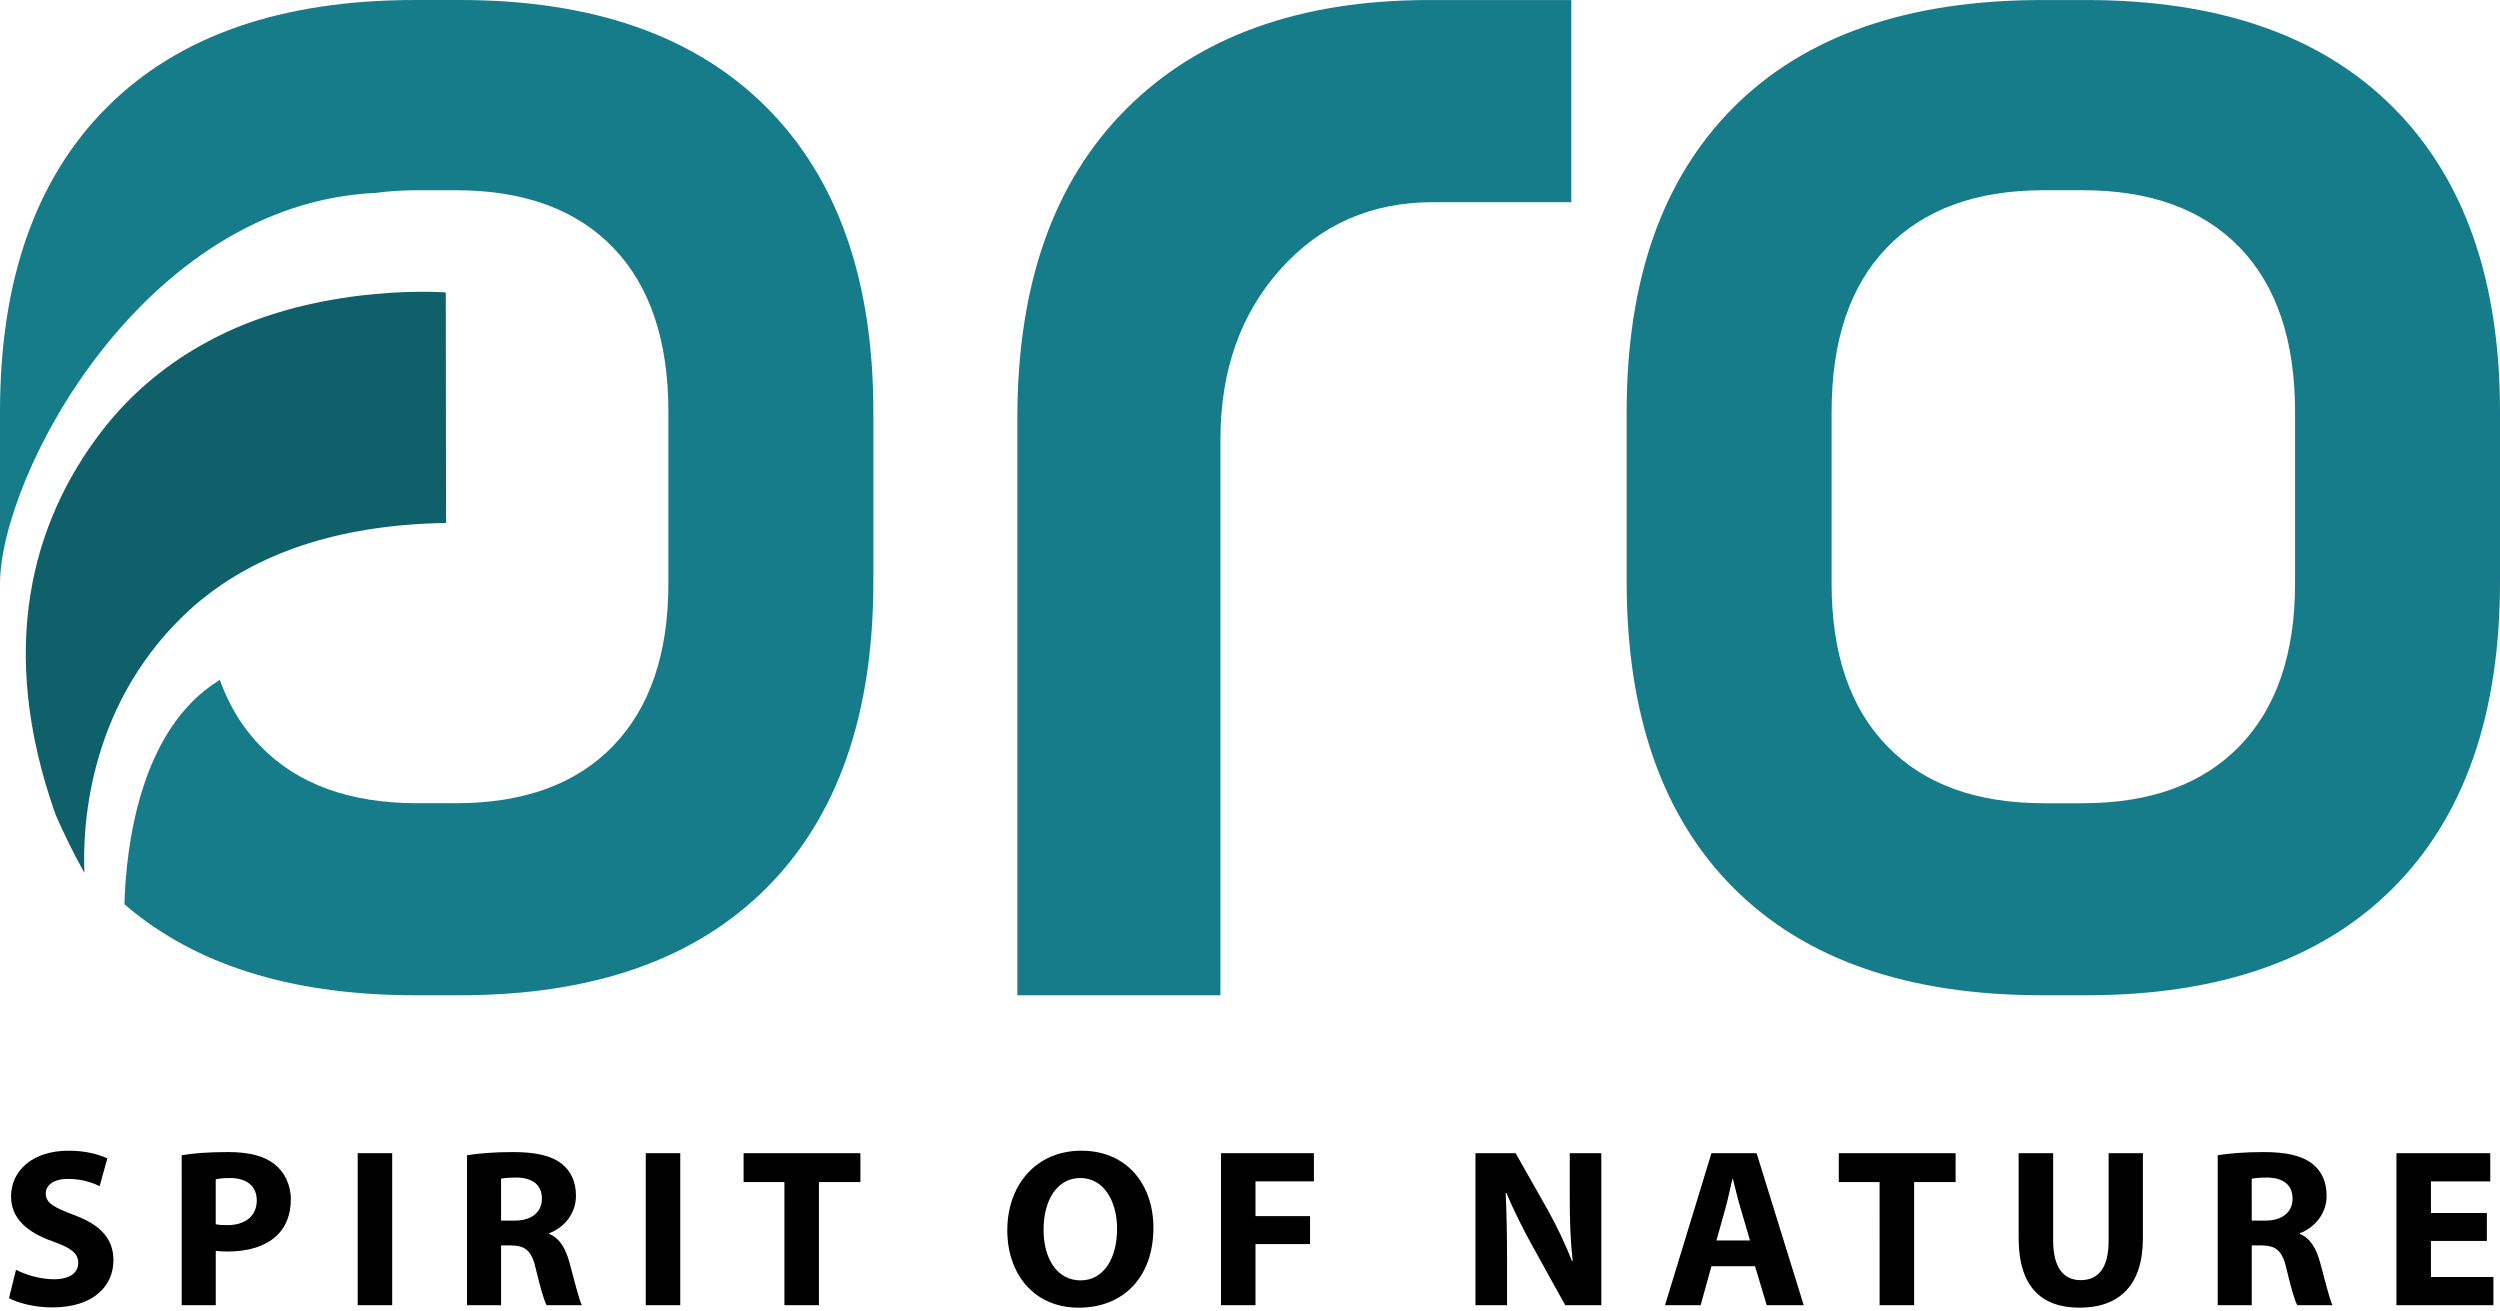
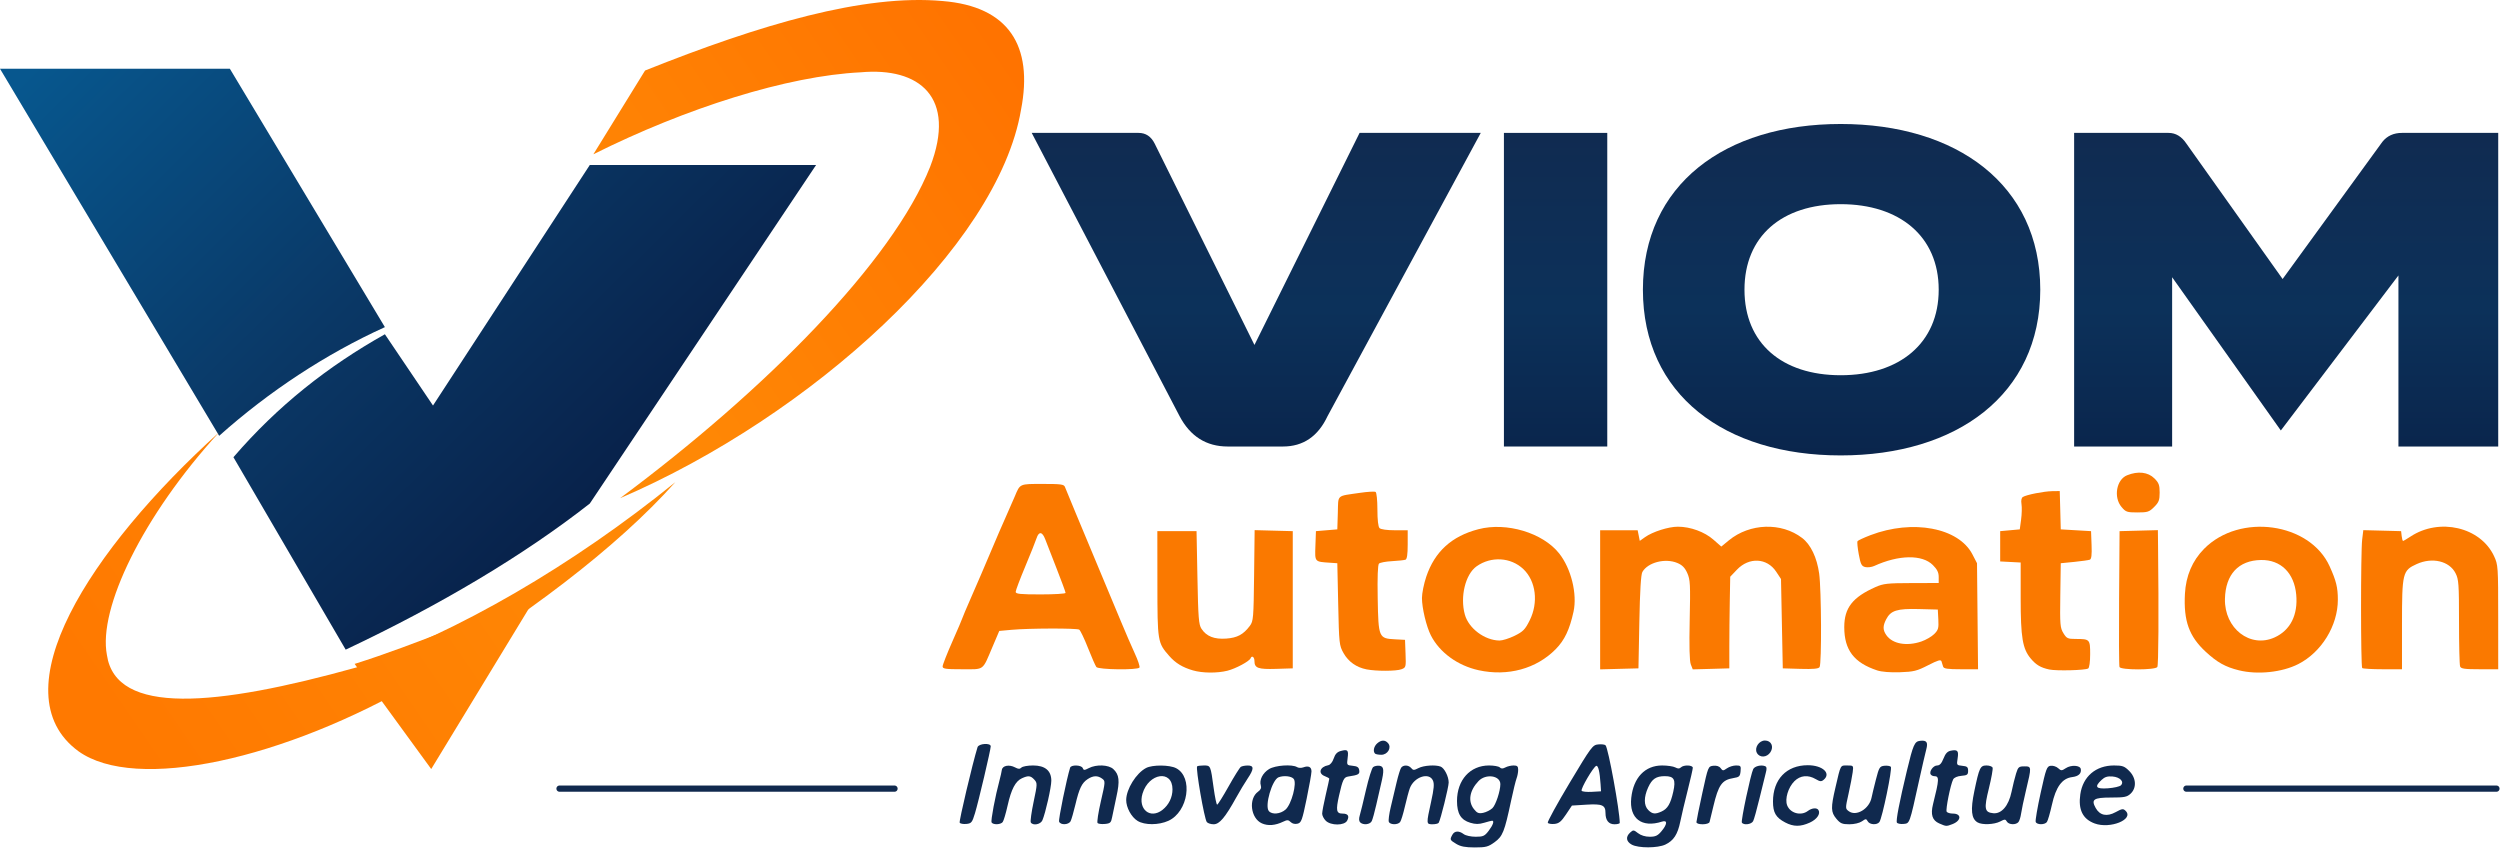
- <svg xmlns="http://www.w3.org/2000/svg" width="187" height="98" viewBox="0 0 187 98" fill="none">
-   <path d="M65.328 30.801V43.51C65.328 53.452 62.656 61.096 57.316 66.434C51.975 71.777 44.334 74.446 34.389 74.446H31.075C22.248 74.446 15.237 72.382 10.044 68.248C9.794 68.049 9.548 67.847 9.308 67.638C9.424 63.466 10.405 54.518 16.447 50.856C16.653 51.433 16.889 51.986 17.154 52.513C17.77 53.745 18.543 54.842 19.474 55.801C22.237 58.655 26.148 60.081 31.213 60.081H34.114C39.176 60.081 43.091 58.656 45.854 55.801C48.614 52.948 49.995 48.894 49.995 43.645V30.801C49.995 25.463 48.614 21.363 45.854 18.511C43.091 15.656 39.176 14.23 34.114 14.23H31.213C30.135 14.23 29.108 14.294 28.135 14.426C10.65 15.214 0 35.641 0 43.694V30.8C0 20.949 2.671 13.354 8.012 8.011C13.35 2.673 21.039 0 31.076 0H34.39C44.335 0 51.976 2.672 57.317 8.011C62.656 13.354 65.328 20.951 65.328 30.801Z" fill="#167C8A" />
-   <path d="M117.532 15.124H107.173C102.568 15.124 98.769 16.796 95.778 20.14C92.785 23.484 91.289 27.725 91.289 32.862V74.445H76.098V31.263C76.098 21.28 78.812 13.575 84.246 8.145C89.678 2.717 97.229 0.003 106.897 0.003H117.532V15.124Z" fill="#167C8A" />
-   <path d="M129.684 66.435C124.343 61.096 121.674 53.452 121.674 43.508V30.801C121.674 20.95 124.343 13.354 129.684 8.013C135.023 2.674 142.712 0.003 152.749 0.003H156.063C166.007 0.003 173.649 2.674 178.99 8.013C184.329 13.354 187 20.95 187 30.801V43.508C187 53.452 184.329 61.096 178.99 66.435C173.649 71.776 166.007 74.445 156.063 74.445H152.749C142.712 74.445 135.023 71.776 129.684 66.435ZM167.526 55.8C170.288 52.947 171.67 48.894 171.67 43.646V30.801C171.67 25.462 170.288 21.365 167.526 18.51C164.764 15.657 160.85 14.228 155.787 14.228H152.887C147.822 14.228 143.909 15.657 141.147 18.51C138.385 21.365 137.004 25.462 137.004 30.801V43.646C137.004 48.894 138.385 52.947 141.147 55.8C143.909 58.655 147.822 60.082 152.887 60.082H155.787C160.85 60.082 164.764 58.655 167.526 55.8Z" fill="#167C8A" />
-   <path d="M33.364 39.117C24.928 39.256 19.102 41.581 15.087 44.843C14.761 45.105 14.445 45.377 14.143 45.655C13.992 45.794 13.844 45.934 13.699 46.073C6.401 53.149 6.188 62.26 6.315 65.274C6.3 65.26 6.29 65.244 6.28 65.231C5.502 63.832 4.793 62.397 4.151 60.921C-0.262 48.451 2.432 39.047 7.536 32.346C9.717 29.488 12.292 27.4 14.945 25.881C14.95 25.878 14.954 25.875 14.96 25.871C15.605 25.503 16.256 25.165 16.907 24.86C24.742 21.187 33.345 21.876 33.345 21.876L33.364 39.117Z" fill="#0F606B" />
-   <path d="M1.197 94.981C1.89 95.335 2.952 95.688 4.049 95.688C5.229 95.688 5.853 95.199 5.853 94.457C5.853 93.748 5.313 93.344 3.948 92.855C2.058 92.197 0.827 91.151 0.827 89.497C0.827 87.557 2.445 86.072 5.128 86.072C6.41 86.072 7.355 86.342 8.028 86.646L7.455 88.721C7 88.503 6.19 88.181 5.077 88.181C3.965 88.181 3.423 88.687 3.423 89.277C3.423 90.003 4.065 90.323 5.532 90.881C7.539 91.623 8.484 92.668 8.484 94.271C8.484 96.177 7.017 97.795 3.896 97.795C2.596 97.795 1.315 97.458 0.674 97.104L1.197 94.981Z" fill="black" />
-   <path d="M13.59 86.411C14.382 86.275 15.496 86.174 17.065 86.174C18.651 86.174 19.781 86.479 20.54 87.085C21.266 87.659 21.756 88.604 21.756 89.717C21.756 90.831 21.385 91.775 20.711 92.416C19.833 93.243 18.534 93.614 17.016 93.614C16.679 93.614 16.375 93.596 16.138 93.563V97.628H13.591L13.59 86.411ZM16.136 91.573C16.355 91.623 16.626 91.641 16.996 91.641C18.363 91.641 19.206 90.949 19.206 89.786C19.206 88.74 18.481 88.116 17.198 88.116C16.676 88.116 16.322 88.166 16.136 88.217V91.573Z" fill="black" />
-   <path d="M29.336 86.258V97.629H26.756V86.258H29.336Z" fill="black" />
-   <path d="M34.934 86.411C35.761 86.275 36.992 86.174 38.358 86.174C40.046 86.174 41.226 86.428 42.036 87.068C42.71 87.609 43.082 88.4 43.082 89.446C43.082 90.897 42.052 91.893 41.074 92.247V92.297C41.866 92.617 42.305 93.376 42.592 94.423C42.946 95.705 43.3 97.19 43.52 97.628H40.889C40.703 97.308 40.434 96.38 40.096 94.98C39.793 93.563 39.304 93.175 38.257 93.158H37.48V97.628H34.934V86.411ZM37.48 91.302H38.493C39.776 91.302 40.534 90.662 40.534 89.667C40.534 88.621 39.826 88.097 38.644 88.08C38.02 88.08 37.666 88.131 37.479 88.164L37.48 91.302Z" fill="black" />
-   <path d="M50.883 86.258V97.629H48.303V86.258H50.883Z" fill="black" />
-   <path d="M58.674 88.418H55.621V86.258H64.359V88.418H61.256V97.629H58.675L58.674 88.418Z" fill="black" />
-   <path d="M86.275 91.826C86.275 95.553 84.015 97.814 80.692 97.814C77.317 97.814 75.346 95.267 75.346 92.029C75.346 88.621 77.522 86.073 80.879 86.073C84.369 86.073 86.275 88.689 86.275 91.826ZM78.059 91.978C78.059 94.205 79.105 95.773 80.826 95.773C82.563 95.773 83.558 94.12 83.558 91.911C83.558 89.871 82.579 88.115 80.809 88.115C79.072 88.115 78.059 89.768 78.059 91.978Z" fill="black" />
-   <path d="M91.33 86.258H98.279V88.367H93.91V90.966H97.993V93.057H93.91V97.629H91.33V86.258Z" fill="black" />
-   <path d="M110.365 97.629V86.258H113.368L115.729 90.425C116.405 91.623 117.079 93.04 117.585 94.323H117.636C117.468 92.821 117.417 91.285 117.417 89.583V86.258H119.779V97.629H117.079L114.65 93.242C113.975 92.028 113.234 90.56 112.676 89.228L112.626 89.245C112.694 90.747 112.727 92.349 112.727 94.205V97.63H110.365V97.629Z" fill="black" />
-   <path d="M128.017 94.71L127.208 97.629H124.543L128.018 86.258H131.393L134.918 97.629H132.152L131.275 94.71H128.017ZM130.902 92.788L130.194 90.374C129.991 89.7 129.789 88.857 129.621 88.182H129.587C129.419 88.857 129.25 89.718 129.064 90.374L128.39 92.788H130.902Z" fill="black" />
-   <path d="M140.594 88.418H137.541V86.258H146.279V88.418H143.176V97.629H140.595L140.594 88.418Z" fill="black" />
-   <path d="M153.576 86.258V92.804C153.576 94.76 154.319 95.755 155.634 95.755C156.984 95.755 157.725 94.81 157.725 92.804V86.258H160.289V92.635C160.289 96.145 158.518 97.814 155.548 97.814C152.682 97.814 150.994 96.229 150.994 92.602V86.258H153.576Z" fill="black" />
-   <path d="M165.883 86.411C166.71 86.275 167.941 86.174 169.307 86.174C170.995 86.174 172.175 86.428 172.985 87.068C173.659 87.609 174.031 88.4 174.031 89.446C174.031 90.897 173.001 91.893 172.023 92.247V92.297C172.815 92.617 173.254 93.376 173.541 94.423C173.895 95.705 174.249 97.19 174.469 97.628H171.838C171.652 97.308 171.383 96.38 171.046 94.98C170.742 93.563 170.253 93.175 169.206 93.158H168.43V97.628H165.883V86.411ZM168.43 91.302H169.442C170.725 91.302 171.483 90.662 171.483 89.667C171.483 88.621 170.775 88.097 169.593 88.08C168.969 88.08 168.615 88.131 168.429 88.164L168.43 91.302Z" fill="black" />
-   <path d="M186.018 92.823H181.834V95.521H186.508V97.63H179.254V86.26H186.272V88.368H181.835V90.731H186.019L186.018 92.823Z" fill="black" />
+ <svg xmlns="http://www.w3.org/2000/svg" width="1403" height="476" viewBox="0 0 1403 476" fill="none">
+   <path d="M0 38.582H129L216 183.582C183 198.582 151 219.582 123 244.582L0 38.582Z" fill="url(#paint0_linear_3445_10635)" />
+   <path d="M216 187.582L243 227.582L331 92.582H458L331 282.582C294 311.582 247 339.582 194 364.582L131 256.582C156 227.582 184 205.582 216 187.582Z" fill="url(#paint1_linear_3445_10635)" />
+   <path d="M333 86.582L362 39.582C427 13.582 485 -3.418 529 0.582C566 3.582 580 25.582 573 61.582C560 138.582 455 233.582 348 279.582C430 218.582 501 146.582 522 93.582C537 54.582 516 37.582 483 40.582C442 42.582 385 60.582 333 86.582Z" fill="url(#paint2_linear_3445_10635)" />
+   <path d="M123 242.582C80 289.582 55 341.582 60 367.582C65 401.582 121 396.582 200 374.582C257 354.582 321 317.582 379 270.582C346 307.582 294 346.582 236 381.582C159 426.582 76 444.582 44 421.582C-1 388.582 50 308.582 123 242.582Z" fill="url(#paint3_linear_3445_10635)" />
+   <path d="M199 372.582C234 361.582 270 345.582 301 334.582L242 431.582L199 372.582Z" fill="url(#paint4_linear_3445_10635)" />
+   <path d="M579 74.582H639C643 74.582 646 76.582 648 80.582L704 193.582L763 74.582H831L745 233.582C739.667 244.915 731.333 250.582 720 250.582H689C677 250.582 668 244.915 662 233.582L579 74.582Z" fill="url(#paint5_linear_3445_10635)" />
+   <path d="M844 74.582H902V250.582H844V74.582Z" fill="url(#paint6_linear_3445_10635)" />
+   <path d="M1033 69.582C1098 69.582 1145 103.582 1145 162.582C1145 221.582 1098 255.582 1033 255.582C968 255.582 922 221.582 922 162.582C922 103.582 968 69.582 1033 69.582ZM1033 114.582C1000 114.582 979 132.582 979 162.582C979 192.582 1000 210.582 1033 210.582C1066 210.582 1088 192.582 1088 162.582C1088 132.582 1066 114.582 1033 114.582Z" fill-rule="evenodd" clip-rule="evenodd" fill="url(#paint7_linear_3445_10635)" />
+   <path d="M1164 74.582H1217C1221 74.582 1224.33 76.582 1227 80.582L1281 156.582L1337 79.582C1339.67 76.249 1343.33 74.582 1348 74.582H1402V250.582H1346V154.582L1280 241.582L1219 155.582V250.582H1164V74.582Z" fill="url(#paint8_linear_3445_10635)" />
+   <path d="M529 373.983C529 373.103 531.48 366.783 534.5 359.953C537.52 353.113 540 347.323 540 347.083C540 346.843 542.43 341.113 545.39 334.363C548.36 327.613 553.14 316.493 556.01 309.653C558.88 302.813 562.67 294.043 564.43 290.153C566.18 286.263 568.46 281.063 569.5 278.583C572.51 271.383 572.06 271.583 585.15 271.583C595.6 271.583 597.14 271.803 597.67 273.333C598.01 274.293 600.65 280.703 603.54 287.583C609.06 300.713 620.92 329.123 629 348.583C631.62 354.903 635.19 363.143 636.92 366.883C638.65 370.613 639.8 374.103 639.47 374.633C638.55 376.113 616.45 375.843 615.28 374.333C614.75 373.643 612.62 368.813 610.56 363.583C608.5 358.353 606.29 353.753 605.65 353.353C604.29 352.483 577.5 352.553 567.65 353.453L560.79 354.083L556.96 363.083C551.17 376.673 552.65 375.583 539.99 375.583C530.58 375.583 529 375.353 529 373.983ZM598 332.733C598 332.263 595.72 326.073 592.94 318.983C590.16 311.883 587.29 304.513 586.56 302.583C584.92 298.293 582.99 298.093 581.7 302.083C581.17 303.733 578.32 310.853 575.37 317.913C572.41 324.963 570 331.373 570 332.163C570 333.323 572.56 333.583 584 333.583C591.7 333.583 598 333.203 598 332.733Z" fill-rule="evenodd" clip-rule="evenodd" fill="#FA7900" />
+   <path d="M669.5 376.232C663.63 374.532 659.7 372.142 656.15 368.092C649.65 360.692 649.55 360.122 649.53 327.582L649.5 298.082H660.5H671.5L672 324.132C672.43 346.762 672.73 350.532 674.26 352.862C677.06 357.122 681.44 358.862 688.17 358.372C694.4 357.922 697.78 356.092 701.44 351.202C703.37 348.612 703.52 346.882 703.8 322.982L704.1 297.512L714.8 297.802L725.5 298.082V336.582V375.082L716.15 375.372C706.03 375.682 704 374.952 704 370.962C704 368.682 702.53 367.652 701.83 369.432C701.18 371.112 693.41 375.272 688.81 376.412C683.04 377.852 674.83 377.772 669.5 376.232Z" fill-rule="evenodd" clip-rule="evenodd" fill="#FA7900" />
+   <path d="M766.91 375.65C761.22 374.54 756.71 371.35 754 366.53C751.58 362.23 751.48 361.3 751 339.08L750.5 316.08L746.5 315.81C737.64 315.22 737.89 315.51 738.21 306.3L738.5 298.08L744.5 297.58L750.5 297.08L750.79 287.84C751.11 277.32 749.74 278.56 763.23 276.58C767.49 275.95 771.42 275.72 771.98 276.07C772.55 276.42 773 280.75 773 285.94C773 291.79 773.44 295.62 774.2 296.38C774.91 297.09 778.36 297.58 782.7 297.58H790V305.61C790 311.12 789.61 313.79 788.75 314.11C788.06 314.37 784.67 314.73 781.21 314.92C777.76 315.1 774.46 315.72 773.88 316.3C773.21 316.97 772.95 323.88 773.17 335.86C773.56 357.87 773.75 358.3 782.86 358.78L788.5 359.08L788.79 366.84C789.08 374.39 789.02 374.62 786.48 375.59C783.57 376.69 772.43 376.73 766.91 375.65Z" fill-rule="evenodd" clip-rule="evenodd" fill="#FA7900" />
+   <path d="M829.82 376.131C818.03 373.551 807.88 366.151 803.01 356.581C800.47 351.591 798 341.241 798 335.601C798 332.941 799.09 327.561 800.42 323.631C805.18 309.551 814.69 300.891 829.7 296.991C845.45 292.881 865.83 299.001 875.01 310.591C881.74 319.091 885.25 333.371 883.05 343.331C880.84 353.371 878.02 359.281 873.08 364.301C862.21 375.331 846.17 379.711 829.82 376.131ZM850 356.801C854.78 354.441 855.89 353.301 858.46 348.151C863.46 338.151 861.98 326.121 854.94 319.411C847.89 312.701 836.8 312.041 828.63 317.841C822.37 322.301 819.3 334.931 822.07 344.901C824.22 352.651 833.15 359.341 841.5 359.471C843.15 359.491 846.98 358.291 850 356.801Z" fill-rule="evenodd" clip-rule="evenodd" fill="#FA7900" />
+   <path d="M898 336.612V297.582H908.52H919.05L919.65 300.562L920.24 303.542L923.14 301.482C927.45 298.412 936.32 295.582 941.64 295.582C948.65 295.582 956.62 298.492 961.59 302.872L965.98 306.732L970.24 303.242C982.01 293.592 999.7 293.012 1011.33 301.892C1016.17 305.572 1019.67 312.892 1020.92 321.902C1022.17 330.992 1022.36 372.472 1021.15 374.372C1020.55 375.312 1017.68 375.582 1010.42 375.372L1000.5 375.082L1000 350.002L999.5 324.932L996.77 320.802C991.63 313.052 981.57 312.552 974.76 319.712L971 323.662L970.75 337.372C970.61 344.912 970.5 356.482 970.5 363.082V375.082L960.24 375.372L949.98 375.652L948.88 372.872C948.15 371.012 947.95 362.712 948.26 347.902C948.69 327.892 948.56 325.322 946.9 321.612C945.55 318.592 944.07 317.092 941.3 315.932C934.53 313.102 924.78 315.612 921.71 320.972C920.89 322.402 920.34 331.422 920 349.082L919.5 375.082L908.75 375.362L898 375.652V336.612Z" fill-rule="evenodd" clip-rule="evenodd" fill="#FA7900" />
+   <path d="M1053.5 376.242C1040.44 371.922 1035 364.772 1035 351.952C1035 341.162 1039.66 335.172 1052.5 329.472C1056.94 327.502 1059.22 327.252 1072.75 327.222L1088 327.182V323.782C1088 321.272 1087.14 319.522 1084.72 317.102C1078.74 311.122 1065.6 311.322 1051.82 317.612C1050.35 318.282 1048.07 318.562 1046.75 318.232C1044.7 317.722 1044.18 316.682 1043.14 311.062C1042.48 307.452 1042.15 304.142 1042.42 303.722C1042.68 303.292 1045.96 301.772 1049.7 300.332C1073.38 291.282 1099.14 296.122 1106.91 311.082L1109.5 316.082L1109.79 345.832L1110.08 375.582H1100.51C1092.88 375.582 1090.84 375.282 1090.47 374.082C1090.21 373.262 1089.8 371.932 1089.56 371.142C1089.21 370.022 1087.58 370.492 1082.04 373.342C1075.75 376.562 1073.99 377.002 1066.23 377.262C1060.88 377.452 1055.95 377.052 1053.5 376.242ZM1078.26 360.012C1080.8 359.142 1084.05 357.262 1085.48 355.832C1087.77 353.542 1088.05 352.532 1087.79 347.652L1087.5 342.082L1076.77 341.802C1064.63 341.482 1061.08 342.602 1058.52 347.552C1056.57 351.312 1056.6 353.572 1058.63 356.462C1062.07 361.372 1070.03 362.812 1078.26 360.012Z" fill-rule="evenodd" clip-rule="evenodd" fill="#FA7900" />
+   <path d="M1150 375.712C1145.22 374.672 1142.67 373.162 1139.68 369.612C1135.06 364.132 1134 357.782 1134 335.732V315.682L1128.25 315.382L1122.5 315.082V306.582V298.082L1128 297.582L1133.5 297.082L1134.24 291.582C1134.65 288.562 1134.75 284.652 1134.46 282.912C1134.13 280.922 1134.42 279.432 1135.22 278.912C1137.17 277.662 1146.97 275.722 1151.72 275.642L1155.93 275.582L1156.22 286.332L1156.5 297.082L1165 297.582L1173.5 298.082L1173.79 305.852C1174 311.492 1173.73 313.742 1172.79 314.102C1172.08 314.372 1168.12 314.932 1164 315.342L1156.5 316.082L1156.24 334.082C1156 350.572 1156.15 352.352 1157.98 355.332C1159.79 358.292 1160.41 358.582 1164.9 358.582C1172.8 358.582 1173 358.792 1173 367.132C1173 371.462 1172.54 374.752 1171.88 375.152C1170.22 376.182 1154.04 376.592 1150 375.712Z" fill-rule="evenodd" clip-rule="evenodd" fill="#FA7900" />
+   <path d="M1189.46 374.332C1189.19 373.642 1189.09 356.202 1189.24 335.582L1189.5 298.082L1200.25 297.802L1211 297.512L1211.1 306.302C1211.53 345.522 1211.36 373.282 1210.69 374.332C1209.55 376.092 1190.13 376.092 1189.46 374.332Z" fill-rule="evenodd" clip-rule="evenodd" fill="#FA7900" />
+   <path d="M1190.59 284.501C1186 279.051 1187.74 269.141 1193.7 266.731C1199.83 264.251 1205.47 264.901 1209.08 268.501C1211.53 270.951 1212 272.231 1212 276.431C1212 280.681 1211.54 281.891 1208.92 284.501C1206.13 287.291 1205.25 287.581 1199.51 287.581C1193.67 287.581 1192.98 287.341 1190.59 284.501Z" fill-rule="evenodd" clip-rule="evenodd" fill="#FA7900" />
+   <path d="M1256.5 376.181C1248.87 374.301 1244.29 371.741 1237.8 365.73C1228.5 357.12 1225.39 348.44 1226.18 333.291C1226.72 323.171 1230.35 314.641 1236.98 307.951C1257 287.751 1296.26 293.251 1307.39 317.811C1311.08 325.961 1312 329.701 1312 336.581C1312 351.121 1302.83 366.041 1289.8 372.681C1280.7 377.321 1266.99 378.761 1256.5 376.181ZM1276.51 357.721C1285.35 353.701 1289.69 345.111 1288.64 333.711C1287.52 321.541 1279.98 314.111 1268.92 314.271C1256.25 314.471 1248.96 322.301 1248.64 336.081C1248.25 352.661 1262.78 363.951 1276.51 357.721Z" fill-rule="evenodd" clip-rule="evenodd" fill="#FA7900" />
+   <path d="M1325.67 374.911C1324.82 374.061 1324.8 309.851 1325.65 302.801L1326.29 297.521L1336.89 297.801L1347.5 298.081L1347.82 300.831C1347.99 302.341 1348.34 303.581 1348.59 303.581C1348.84 303.581 1350.72 302.471 1352.77 301.121C1369 290.411 1392.05 295.791 1399.65 312.081C1401.92 316.961 1401.98 317.791 1401.99 346.331L1402 375.581H1391.61C1383.05 375.581 1381.11 375.301 1380.61 374.001C1380.27 373.131 1380 361.861 1380 348.961C1380 327.671 1379.82 325.151 1378.05 321.681C1374.56 314.841 1364.99 312.581 1356.27 316.541C1348.32 320.151 1348.01 321.451 1348 350.331V375.581H1337.17C1331.21 375.581 1326.03 375.281 1325.67 374.911Z" fill-rule="evenodd" clip-rule="evenodd" fill="#FA7900" />
+   <path d="M314 442.582H502" stroke-width="3.5" stroke-linecap="round" stroke="#10294E" />
+   <path d="M1227 442.582H1401" stroke-width="3.5" stroke-linecap="round" stroke="#10294E" />
+   <path d="M538.57 461.701C538.1 460.931 545.78 428.441 548.59 419.331C549.24 417.241 556 416.791 556 418.831C556 420.721 549.15 449.821 547.17 456.351C545.58 461.591 545.16 462.111 542.31 462.391C540.59 462.551 538.91 462.251 538.57 461.701Z" fill-rule="evenodd" clip-rule="evenodd" fill="#10294E" />
+   <path d="M556.48 461.552C555.92 460.632 558.52 446.822 561.01 437.582C561.53 435.652 562.08 433.182 562.23 432.082C562.59 429.622 566.36 428.902 569.67 430.672C571.49 431.652 572.31 431.672 573.22 430.762C573.87 430.112 576.81 429.582 579.75 429.582C586.49 429.582 590 432.502 590 438.122C590 441.792 586.76 456.192 585 460.332C584 462.692 579.69 463.502 578.48 461.552C578.13 460.982 578.84 455.802 580.06 450.032C582.19 439.932 582.2 439.462 580.48 437.562C578.41 435.282 577.1 435.122 573.52 436.752C569.87 438.412 567.53 442.872 565.47 452.082C564.48 456.482 563.25 460.642 562.72 461.332C561.56 462.842 557.37 462.992 556.48 461.552Z" fill-rule="evenodd" clip-rule="evenodd" fill="#10294E" />
+   <path d="M594.36 461.091C593.92 459.931 598.57 437.171 600.55 430.831C601.1 429.061 606.94 429.251 607.63 431.061C608.13 432.361 608.53 432.361 611.05 431.061C615.27 428.871 622.16 429.151 624.8 431.611C628.11 434.691 628.51 438.221 626.55 447.051C625.58 451.471 624.49 456.661 624.13 458.581C623.55 461.671 623.08 462.121 620.11 462.401C618.26 462.581 616.39 462.361 615.96 461.901C615.53 461.451 616.36 455.971 617.8 449.721C620.37 438.611 620.38 438.331 618.52 436.971C616.01 435.131 613.49 435.211 610.41 437.231C607.14 439.371 605.67 442.431 603.5 451.581C602.52 455.701 601.32 459.871 600.83 460.831C599.73 462.971 595.16 463.151 594.36 461.091Z" fill-rule="evenodd" clip-rule="evenodd" fill="#10294E" />
+   <path d="M638.42 460.694C634.93 458.574 631.99 453.164 632.02 448.934C632.07 442.824 637.64 433.884 643.2 430.984C646.77 429.134 656.35 429.194 660.03 431.104C669.72 436.114 666.86 455.564 655.69 460.644C650.23 463.114 642.43 463.144 638.42 460.694ZM652.39 454.494C655.95 451.694 658 447.474 658 442.964C658 431.834 644.67 433.734 641.18 445.364C638.54 454.184 645.53 459.884 652.39 454.494Z" fill-rule="evenodd" clip-rule="evenodd" fill="#10294E" />
+   <path d="M677.26 461.332C675.85 459.532 670.91 431.012 671.84 430.072C672.11 429.802 673.8 429.582 675.6 429.582C679.41 429.582 679.38 429.512 681.12 442.332C681.82 447.422 682.69 451.582 683.06 451.582C683.44 451.582 686.33 446.972 689.49 441.332C692.64 435.692 695.74 430.752 696.36 430.352C696.99 429.942 698.74 429.602 700.25 429.602C703.83 429.582 703.81 431.522 700.18 436.902C698.63 439.202 695.74 444.002 693.76 447.582C687.56 458.792 684.36 462.582 681.12 462.582C679.54 462.582 677.8 462.022 677.26 461.332Z" fill-rule="evenodd" clip-rule="evenodd" fill="#10294E" />
+   <path d="M708.21 462.092C701.81 459.282 700.51 448.142 706.12 444.212C707.53 443.222 707.99 442.132 707.57 440.802C706.61 437.772 708.62 433.782 712.23 431.582C715.71 429.462 725.23 428.812 727.92 430.512C728.7 431.002 730.27 431.062 731.42 430.642C734.34 429.562 736 430.382 736.01 432.912C736.01 434.102 734.78 441.062 733.27 448.372C730.78 460.402 730.3 461.722 728.18 462.252C726.74 462.612 725.25 462.262 724.32 461.332C723.06 460.072 722.39 460.032 720.16 461.112C715.66 463.272 711.67 463.602 708.21 462.092ZM721.45 454.332C724.79 451.392 727.96 439.442 726.02 437.102C724.73 435.542 720.44 435.092 717.54 436.202C713.88 437.612 709.65 452.242 712.06 455.152C713.83 457.292 718.55 456.882 721.45 454.332Z" fill-rule="evenodd" clip-rule="evenodd" fill="#10294E" />
+   <path d="M744 460.584C742.9 459.484 742 457.703 742 456.623C742 455.543 742.9 450.804 744 446.084C745.1 441.364 746 437.284 746 437.024C746 436.754 744.88 436.104 743.5 435.584C739.52 434.074 740.68 430.324 745.41 429.444C746.54 429.234 747.8 427.674 748.48 425.634C749.32 423.154 750.44 421.974 752.49 421.434C756.37 420.394 756.89 420.954 756.28 425.514C755.77 429.364 755.82 429.444 759.13 429.764C761.72 430.014 762.57 430.594 762.81 432.294C763.13 434.504 762.4 434.914 756.61 435.794C754.16 436.164 753.5 437.554 751.49 446.404C749.6 454.764 749.94 456.584 753.41 456.584C756.51 456.584 757.41 457.953 756.01 460.563C754.49 463.394 746.83 463.414 744 460.584Z" fill-rule="evenodd" clip-rule="evenodd" fill="#10294E" />
+   <path d="M763.32 461.501C762.64 460.821 762.54 459.421 763.06 457.751C763.52 456.281 765.1 449.801 766.58 443.341C768.07 436.881 769.87 431.111 770.58 430.511C771.3 429.911 772.93 429.571 774.19 429.751C776.73 430.111 776.9 432.231 775.02 440.081C774.5 442.281 773.31 447.461 772.38 451.581C771.45 455.701 770.3 459.871 769.81 460.831C768.83 462.781 764.99 463.171 763.32 461.501Z" fill-rule="evenodd" clip-rule="evenodd" fill="#10294E" />
+   <path d="M771.67 422.912C770.42 421.672 770.99 418.902 772.83 417.232C775.11 415.172 777.38 415.122 779.02 417.112C781.09 419.602 778.74 423.582 775.19 423.582C773.62 423.582 772.03 423.282 771.67 422.912Z" fill-rule="evenodd" clip-rule="evenodd" fill="#10294E" />
+   <path d="M779.4 461.183C779.1 460.403 779.59 456.693 780.49 452.933C781.39 449.163 782.87 442.933 783.77 439.083C784.68 435.233 785.83 431.523 786.33 430.833C787.57 429.143 790.48 429.253 791.98 431.053C793.06 432.353 793.54 432.353 796.05 431.053C798.97 429.543 805.56 429.093 808.46 430.203C810.57 431.013 813 435.783 813 439.133C813 441.683 808.45 460.053 807.39 461.753C807.11 462.213 805.56 462.583 803.94 462.583C800.38 462.583 800.38 462.483 803.12 450.013C804.76 442.543 804.99 439.853 804.14 437.983C801.96 433.213 793.6 436.003 791.22 442.303C790.64 443.833 789.39 448.463 788.44 452.583C787.5 456.703 786.28 460.643 785.74 461.333C784.41 463.023 780.07 462.923 779.4 461.183Z" fill-rule="evenodd" clip-rule="evenodd" fill="#10294E" />
+   <path d="M817.25 473.592C813.63 471.392 813.57 471.252 815.04 468.512C816.26 466.232 818.74 466.072 821.44 468.112C822.52 468.932 825.5 469.582 828.14 469.582C832.36 469.582 833.19 469.202 835.45 466.242C837.89 463.042 838.72 460.582 837.37 460.582C837.02 460.582 834.99 461.102 832.87 461.742C829.93 462.622 828.06 462.622 825.11 461.732C819.83 460.152 817.67 456.592 817.67 449.522C817.67 437.742 825.02 429.582 835.64 429.582C838.37 429.582 841.09 430.072 841.69 430.672C842.48 431.462 843.35 431.462 844.83 430.672C845.95 430.072 848.02 429.582 849.43 429.582C851.49 429.582 852 430.072 852 432.032C852 433.382 851.6 435.522 851.11 436.782C850.61 438.052 849.21 443.812 847.98 449.582C844.32 466.822 843.31 469.342 838.75 472.652C835.17 475.242 833.87 475.582 827.6 475.582C822.29 475.572 819.68 475.072 817.25 473.592ZM837.53 453.552C839.4 451.792 842 443.952 842 440.082C842 435.202 833.85 434.032 829.75 438.332C824.7 443.622 823.7 449.662 827.15 454.042C828.93 456.302 829.82 456.672 832.35 456.162C834.03 455.822 836.36 454.652 837.53 453.552Z" fill-rule="evenodd" clip-rule="evenodd" fill="#10294E" />
+   <path d="M868.61 461.752C868.29 461.232 873.78 451.192 880.82 439.442C893.05 419.022 893.76 418.072 896.93 417.762C898.76 417.582 900.61 417.802 901.04 418.262C902.57 419.852 909 455.042 909 461.802C909 462.232 907.67 462.582 906.04 462.582C902.77 462.582 901 460.352 901 456.222C901 451.822 899.17 451.032 890.27 451.582L882.17 452.082L878.83 457.082C876.17 461.082 874.87 462.142 872.34 462.392C870.61 462.552 868.93 462.272 868.61 461.752ZM898.24 440.082C897.8 433.142 896.92 429.442 895.8 429.812C894.21 430.342 886.96 442.702 887.62 443.772C887.93 444.272 890.5 444.542 893.34 444.382L898.5 444.082L898.24 440.082Z" fill-rule="evenodd" clip-rule="evenodd" fill="#10294E" />
+   <path d="M915.75 474.012C912.57 472.282 912.21 469.612 914.85 467.222C916.58 465.652 916.85 465.682 919.25 467.562C920.85 468.822 923.32 469.582 925.82 469.582C929.06 469.582 930.31 469.002 932.41 466.502C935.72 462.572 935.88 460.062 932.75 461.082C921.32 464.792 914.21 459.312 915.46 447.762C916.69 436.372 923.17 429.582 932.8 429.582C935.73 429.582 939.05 430.072 940.17 430.672C941.65 431.462 942.52 431.462 943.31 430.672C944.86 429.122 950 429.292 950 430.892C950 431.612 948.69 437.352 947.1 443.642C945.5 449.932 943.65 457.782 942.98 461.082C941.53 468.242 939.24 471.762 934.62 473.962C930.28 476.022 919.5 476.042 915.75 474.012ZM932.44 455.432C935.87 453.862 937.52 451.082 939.03 444.332C940.56 437.482 939.54 435.582 934.31 435.582C929.41 435.582 927.1 437.142 924.94 441.912C922.45 447.382 922.48 452.062 925 454.582C927.29 456.872 928.87 457.052 932.44 455.432Z" fill-rule="evenodd" clip-rule="evenodd" fill="#10294E" />
+   <path d="M952.04 461.332C952.06 460.642 953.54 453.332 955.34 445.082C958.59 430.162 958.62 430.082 961.5 429.742C963.37 429.532 964.84 430.012 965.64 431.102C966.77 432.652 967.05 432.662 969.16 431.182C970.42 430.302 972.72 429.582 974.29 429.582C976.89 429.582 977.1 429.852 976.81 432.822C976.53 435.702 976.09 436.122 972.8 436.652C966.36 437.692 964.39 440.472 961.52 452.582C960.54 456.702 959.59 460.642 959.4 461.332C959.21 462.032 957.51 462.582 955.53 462.582C953.35 462.582 952.01 462.102 952.04 461.332Z" fill-rule="evenodd" clip-rule="evenodd" fill="#10294E" />
+   <path d="M977.53 461.633C976.92 460.643 982.54 434.243 983.92 431.583C984.76 429.973 988.29 429.093 990.5 429.943C991.52 430.333 991.63 431.273 990.95 433.773C990.46 435.593 988.87 442.033 987.42 448.083C985.97 454.133 984.37 459.873 983.86 460.833C982.87 462.693 978.52 463.233 977.53 461.633Z" fill-rule="evenodd" clip-rule="evenodd" fill="#10294E" />
+   <path d="M985.96 422.512C984.45 419.682 987.12 415.582 990.49 415.582C994.03 415.582 995.62 418.992 993.55 422.152C991.55 425.192 987.5 425.392 985.96 422.512Z" fill-rule="evenodd" clip-rule="evenodd" fill="#10294E" />
+   <path d="M1001.81 461.541C996.6 458.791 995 456.041 995 449.831C995 437.371 1002.59 429.441 1014.53 429.441C1022.85 429.441 1027.81 434.001 1023.43 437.631C1022.14 438.711 1021.38 438.651 1019.03 437.261C1014.68 434.691 1010.32 435.111 1007 438.421C1003.52 441.911 1001.58 448.341 1002.94 451.921C1004.64 456.391 1010.68 458.051 1014.56 455.111C1016.83 453.401 1019.62 453.151 1020.51 454.591C1021.81 456.701 1019.65 459.831 1015.65 461.651C1010.39 464.041 1006.48 464.011 1001.81 461.541Z" fill-rule="evenodd" clip-rule="evenodd" fill="#10294E" />
+   <path d="M1030.59 459.502C1027.46 455.782 1027.38 453.392 1030.06 441.912C1033.1 428.832 1032.7 429.582 1036.67 429.582C1040.18 429.582 1040.21 429.622 1039.74 433.332C1039.48 435.392 1038.43 440.832 1037.41 445.422C1035.56 453.692 1035.56 453.782 1037.52 455.242C1041.72 458.352 1049.07 453.962 1050.33 447.582C1050.6 446.202 1051.68 441.702 1052.74 437.582C1054.51 430.672 1054.88 430.052 1057.45 429.752C1058.99 429.572 1060.64 429.822 1061.13 430.312C1062.09 431.272 1056.3 459.242 1054.71 461.332C1053.34 463.122 1049.26 462.872 1048.18 460.932C1047.32 459.402 1047.09 459.402 1044.91 460.932C1043.53 461.892 1040.6 462.582 1037.87 462.582C1033.86 462.582 1032.8 462.132 1030.59 459.502Z" fill-rule="evenodd" clip-rule="evenodd" fill="#10294E" />
+   <path d="M1064.54 461.643C1063.91 460.623 1065.95 450.043 1070.14 432.583C1073.68 417.863 1074.44 416.123 1077.51 415.753C1081.25 415.303 1082.12 416.513 1081.01 420.613C1080.5 422.523 1078.68 430.383 1076.98 438.083C1071.56 462.653 1071.78 462.043 1068.27 462.393C1066.57 462.553 1064.9 462.223 1064.54 461.643Z" fill-rule="evenodd" clip-rule="evenodd" fill="#10294E" />
+   <path d="M1088.28 462.102C1084.4 460.412 1083.35 457.142 1084.82 451.292C1088.33 437.302 1088.41 435.582 1085.5 435.582C1084.74 435.582 1083.85 435.141 1083.51 434.601C1082.5 432.971 1084.94 429.582 1087.12 429.582C1088.56 429.582 1089.61 428.442 1090.69 425.672C1091.82 422.822 1092.93 421.632 1094.86 421.272C1098.62 420.552 1099.29 421.332 1098.61 425.642C1098.01 429.362 1098.08 429.462 1101.25 429.772C1103.97 430.032 1104.5 430.492 1104.5 432.582C1104.5 434.752 1104 435.122 1100.75 435.392C1098.5 435.582 1096.65 436.372 1096.12 437.392C1094.63 440.212 1091.78 454.412 1092.47 455.532C1092.83 456.112 1094.39 456.582 1095.95 456.582C1100.95 456.582 1100.76 460.582 1095.66 462.522C1092.23 463.822 1092.24 463.822 1088.28 462.102Z" fill-rule="evenodd" clip-rule="evenodd" fill="#10294E" />
+   <path d="M1109.83 461.542C1106.29 459.482 1105.78 454.572 1108 443.962C1110.78 430.682 1111.31 429.582 1114.87 429.582C1116.47 429.582 1118 430.142 1118.25 430.832C1118.51 431.522 1117.57 436.732 1116.17 442.422C1113.33 453.912 1113.68 455.872 1118.61 456.382C1123.26 456.852 1127.25 452.202 1128.86 444.442C1129.59 440.942 1130.74 436.282 1131.43 434.082C1132.56 430.442 1132.97 430.082 1136.08 430.082C1140.18 430.082 1140.19 430.182 1136.98 443.582C1135.73 448.812 1134.5 454.662 1134.24 456.582C1133.98 458.502 1133.31 460.642 1132.76 461.332C1131.36 463.072 1127.27 462.892 1126.24 461.042C1125.46 459.662 1125.08 459.662 1122.44 461.042C1119.14 462.752 1112.37 463.032 1109.83 461.542Z" fill-rule="evenodd" clip-rule="evenodd" fill="#10294E" />
+   <path d="M1142.43 461.261C1142.15 460.541 1143.4 453.221 1145.21 445.011C1148.24 431.261 1148.68 430.051 1150.83 429.751C1152.12 429.571 1153.99 430.171 1155 431.081C1156.7 432.621 1157.01 432.621 1159.35 431.091C1162.32 429.141 1167.37 429.441 1167.74 431.581C1168.17 434.091 1166.49 435.661 1162.91 436.101C1157.28 436.791 1153.77 441.571 1151.55 451.581C1150.51 456.251 1149.23 460.641 1148.71 461.331C1147.45 462.981 1143.07 462.931 1142.43 461.261Z" fill-rule="evenodd" clip-rule="evenodd" fill="#10294E" />
+   <path d="M1175.54 462.132C1168.81 459.652 1166.22 454.392 1167.47 445.742C1168.91 435.782 1176.17 429.582 1186.38 429.582C1191.15 429.582 1192.24 429.972 1194.92 432.662C1198.86 436.592 1199.19 442.122 1195.69 445.412C1193.67 447.292 1192.23 447.582 1184.65 447.582C1174.94 447.582 1173.4 448.642 1176.11 453.472C1178.45 457.642 1182.41 458.452 1187.28 455.782C1190.98 453.762 1191.54 453.692 1192.93 455.082C1197.7 459.852 1184.2 465.332 1175.54 462.132ZM1190.24 440.742C1192.26 438.722 1189.79 436.122 1185.53 435.762C1182.72 435.532 1181.17 436.012 1179.39 437.692C1175.21 441.612 1176.19 442.882 1183.01 442.392C1186.32 442.152 1189.58 441.402 1190.24 440.742Z" fill-rule="evenodd" clip-rule="evenodd" fill="#10294E" />
+   <defs>
+     <linearGradient id="paint0_linear_3445_10635" x1="25" y1="31.582" x2="316" y2="326.582" gradientUnits="userSpaceOnUse">
+       <stop stop-color="#07578E" />
+       <stop offset="0.52" stop-color="#0A3866" />
+       <stop offset="1" stop-color="#081F47" />
+     </linearGradient>
+     <linearGradient id="paint1_linear_3445_10635" x1="25" y1="31.582" x2="316" y2="326.582" gradientUnits="userSpaceOnUse">
+       <stop stop-color="#07578E" />
+       <stop offset="0.52" stop-color="#0A3866" />
+       <stop offset="1" stop-color="#081F47" />
+     </linearGradient>
+     <linearGradient id="paint2_linear_3445_10635" x1="45" y1="377.582" x2="561" y2="23.582" gradientUnits="userSpaceOnUse">
+       <stop stop-color="#FF7900" />
+       <stop offset="0.52" stop-color="#FF8A06" />
+       <stop offset="1" stop-color="#FF7300" />
+     </linearGradient>
+     <linearGradient id="paint3_linear_3445_10635" x1="45" y1="377.582" x2="561" y2="23.582" gradientUnits="userSpaceOnUse">
+       <stop stop-color="#FF7900" />
+       <stop offset="0.52" stop-color="#FF8A06" />
+       <stop offset="1" stop-color="#FF7300" />
+     </linearGradient>
+     <linearGradient id="paint4_linear_3445_10635" x1="45" y1="377.582" x2="561" y2="23.582" gradientUnits="userSpaceOnUse">
+       <stop stop-color="#FF7900" />
+       <stop offset="0.52" stop-color="#FF8A06" />
+       <stop offset="1" stop-color="#FF7300" />
+     </linearGradient>
+     <linearGradient id="paint5_linear_3445_10635" x1="-50" y1="74.582" x2="-50" y2="254.582" gradientUnits="userSpaceOnUse">
+       <stop stop-color="#102B51" />
+       <stop offset="0.55" stop-color="#0C315A" />
+       <stop offset="1" stop-color="#0A254C" />
+     </linearGradient>
+     <linearGradient id="paint6_linear_3445_10635" x1="-50" y1="74.582" x2="-50" y2="254.582" gradientUnits="userSpaceOnUse">
+       <stop stop-color="#102B51" />
+       <stop offset="0.55" stop-color="#0C315A" />
+       <stop offset="1" stop-color="#0A254C" />
+     </linearGradient>
+     <linearGradient id="paint7_linear_3445_10635" x1="-50" y1="74.582" x2="-50" y2="254.582" gradientUnits="userSpaceOnUse">
+       <stop stop-color="#102B51" />
+       <stop offset="0.55" stop-color="#0C315A" />
+       <stop offset="1" stop-color="#0A254C" />
+     </linearGradient>
+     <linearGradient id="paint8_linear_3445_10635" x1="-50" y1="74.582" x2="-50" y2="254.582" gradientUnits="userSpaceOnUse">
+       <stop stop-color="#102B51" />
+       <stop offset="0.55" stop-color="#0C315A" />
+       <stop offset="1" stop-color="#0A254C" />
+     </linearGradient>
+   </defs>
</svg>
